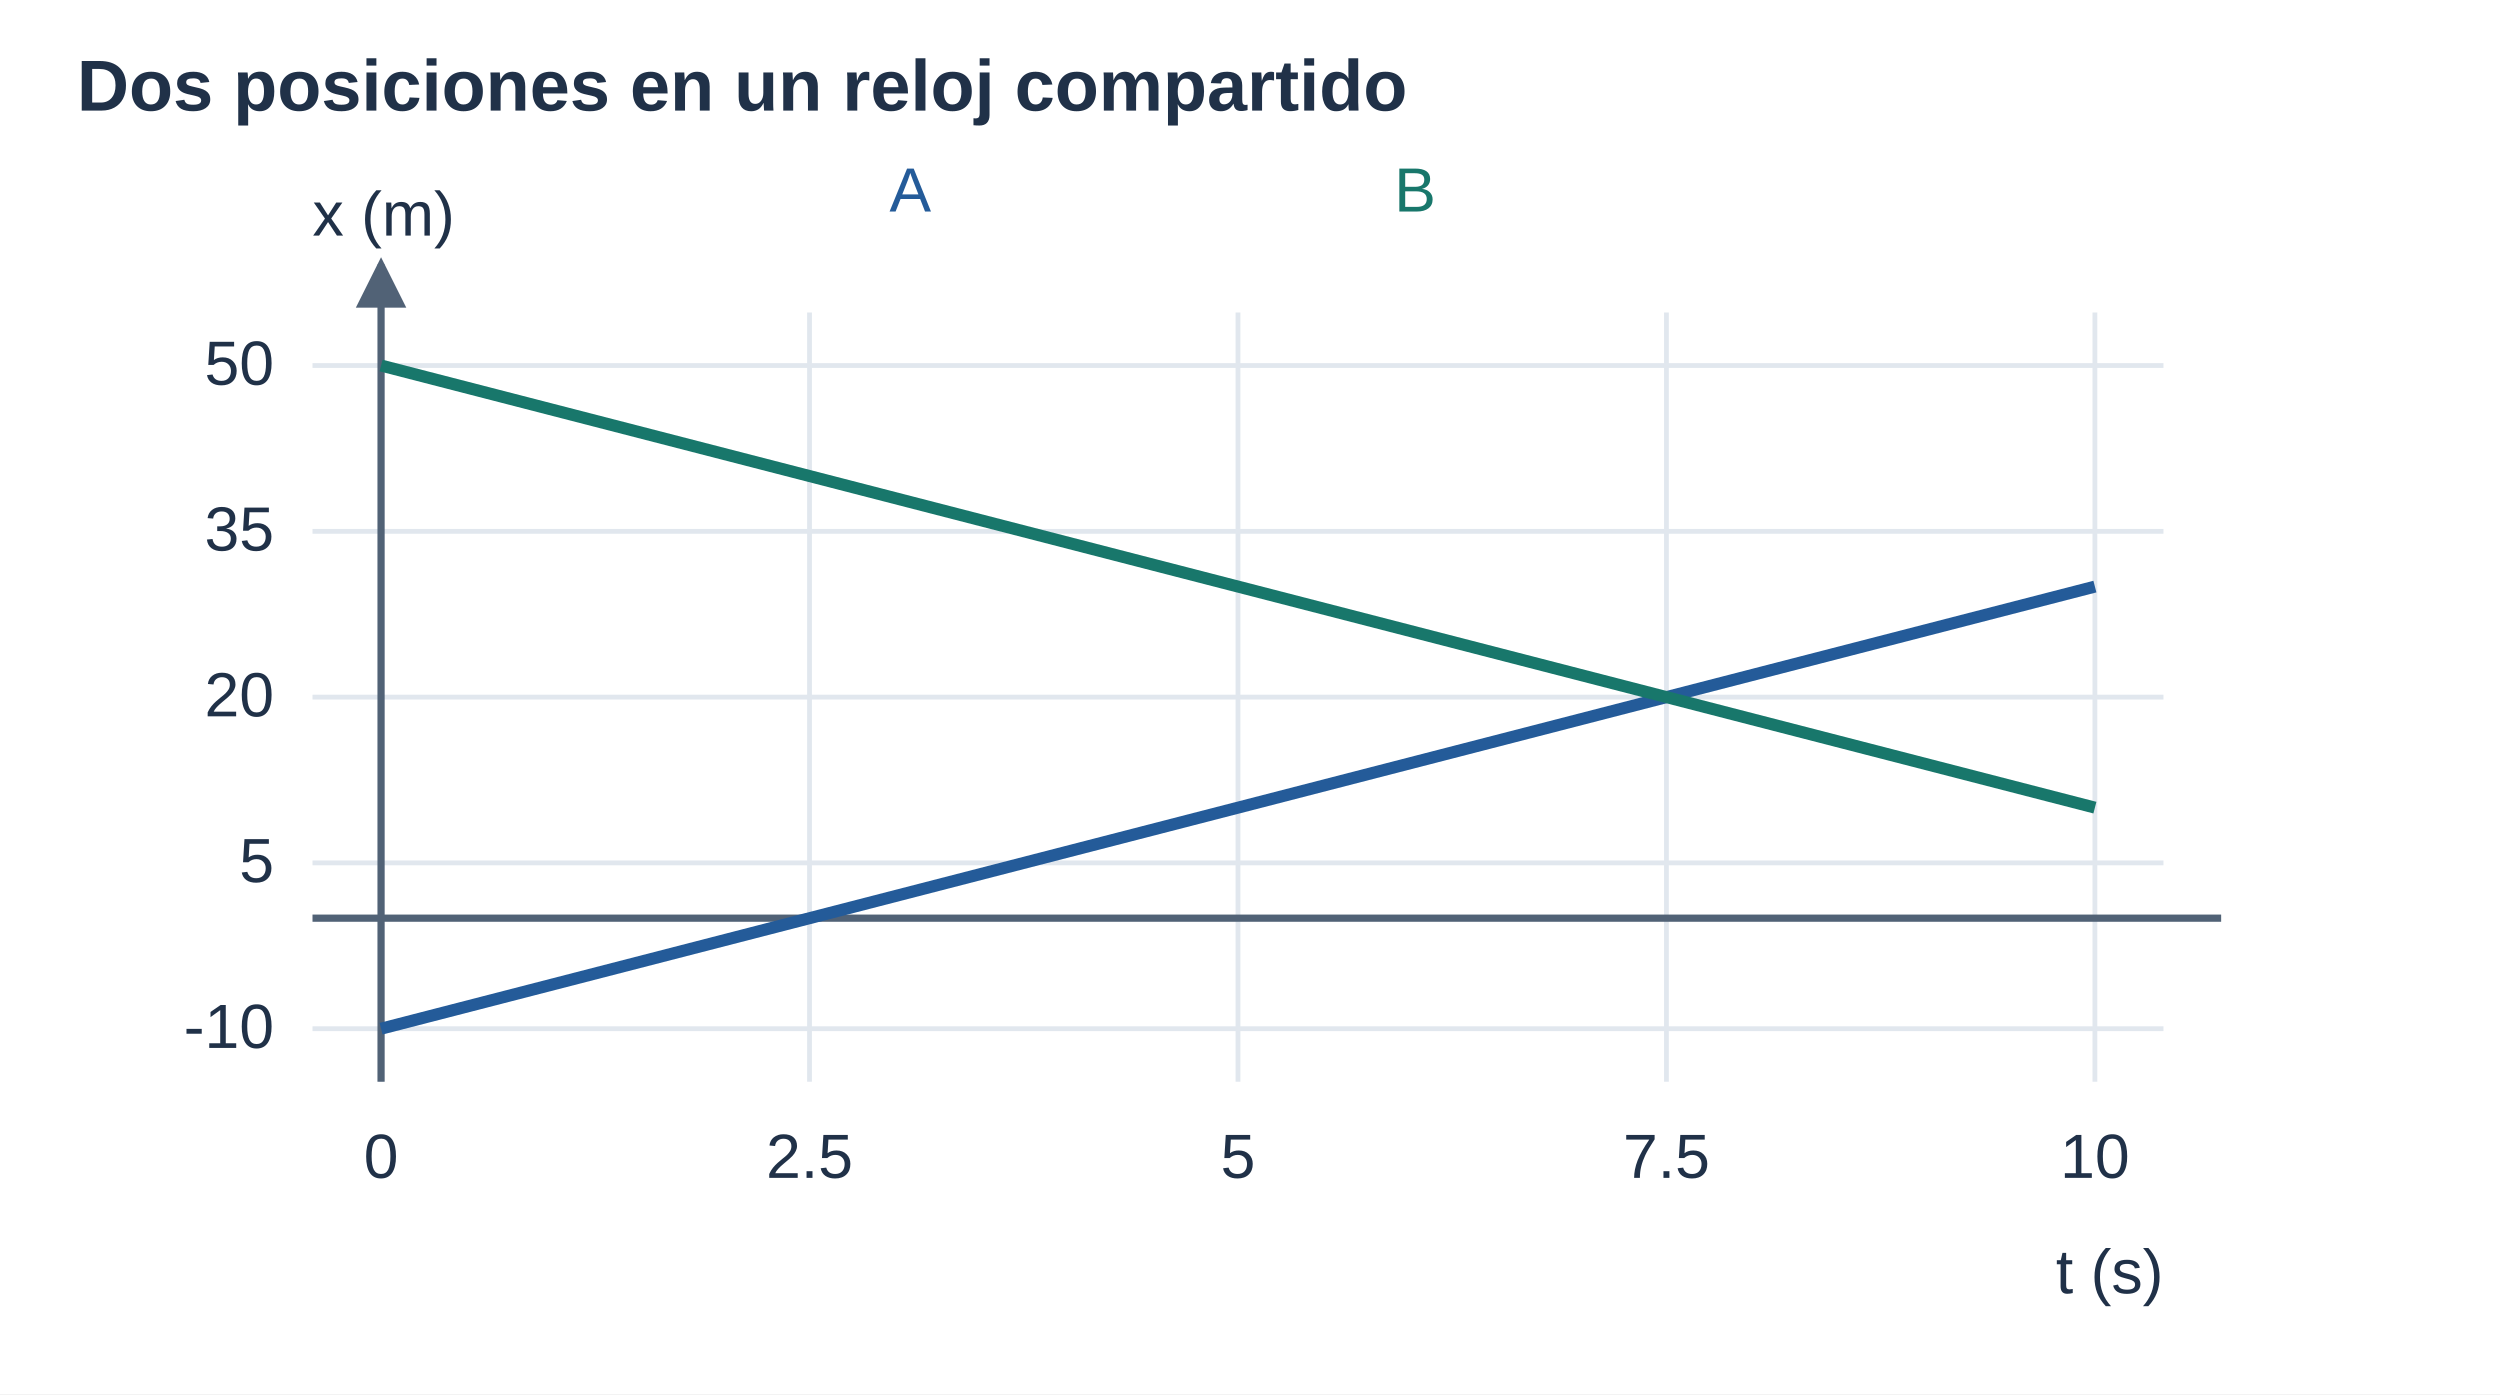
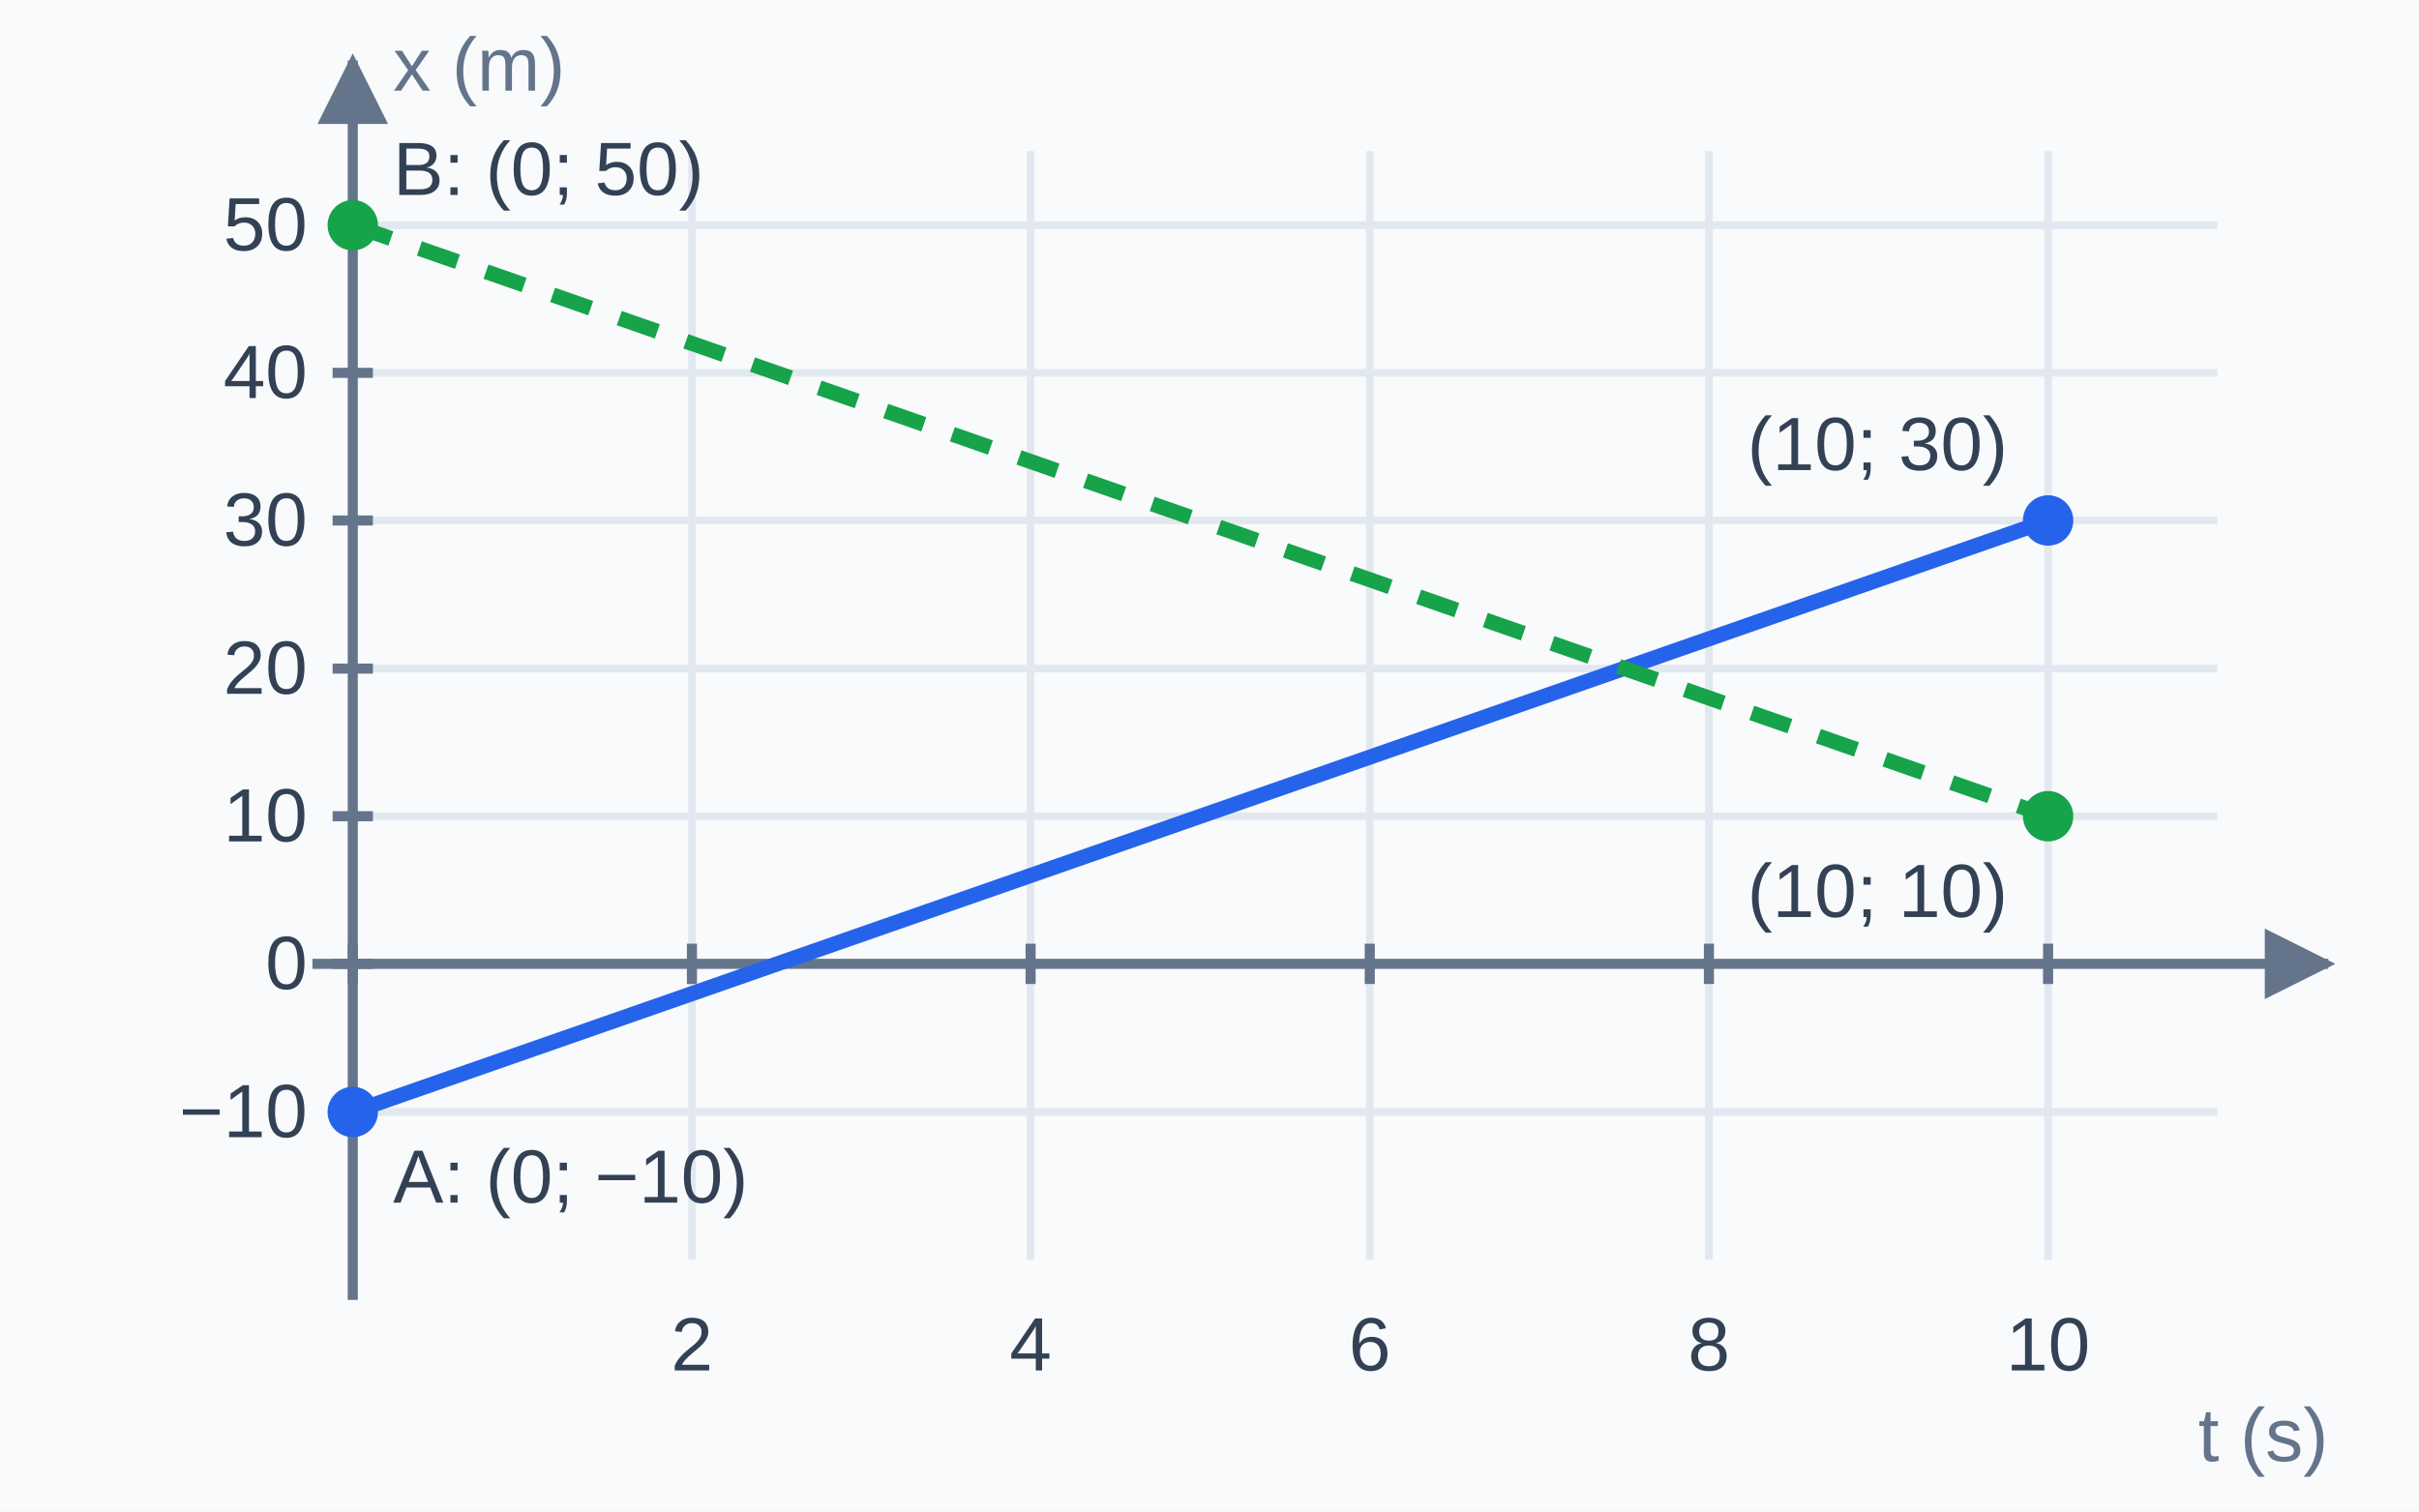
- <svg xmlns="http://www.w3.org/2000/svg" viewBox="0 0 520 290" role="img" aria-labelledby="title desc" style="max-width:100%;height:auto">
+ <svg xmlns="http://www.w3.org/2000/svg" viewBox="0 0 480 300" role="img" aria-labelledby="title desc">
  <defs>
-     <marker id="arrow" markerWidth="7" markerHeight="7" refX="6" refY="3.5" orient="auto-start-reverse">
-       <path d="M0 0 L7 3.5 L0 7Z" fill="context-stroke" />
+     <marker id="a-axis" viewBox="0 0 10 10" refX="9" refY="5" markerWidth="7" markerHeight="7" orient="auto-start-reverse">
+       <path d="M0 0 L10 5 L0 10 Z" fill="#64748b" />
+     </marker>
+     <marker id="a-blue" viewBox="0 0 10 10" refX="9" refY="5" markerWidth="7" markerHeight="7" orient="auto-start-reverse">
+       <path d="M0 0 L10 5 L0 10 Z" fill="#2563eb" />
+     </marker>
+     <marker id="a-amber" viewBox="0 0 10 10" refX="9" refY="5" markerWidth="7" markerHeight="7" orient="auto-start-reverse">
+       <path d="M0 0 L10 5 L0 10 Z" fill="#d97706" />
+     </marker>
+     <marker id="a-green" viewBox="0 0 10 10" refX="9" refY="5" markerWidth="7" markerHeight="7" orient="auto-start-reverse">
+       <path d="M0 0 L10 5 L0 10 Z" fill="#16a34a" />
+     </marker>
+     <marker id="a-red" viewBox="0 0 10 10" refX="9" refY="5" markerWidth="7" markerHeight="7" orient="auto-start-reverse">
+       <path d="M0 0 L10 5 L0 10 Z" fill="#dc2626" />
+     </marker>
+     <marker id="a-grey" viewBox="0 0 10 10" refX="9" refY="5" markerWidth="7" markerHeight="7" orient="auto-start-reverse">
+       <path d="M0 0 L10 5 L0 10 Z" fill="#94a3b8" />
    </marker>
  </defs>
-   <rect width="100%" height="100%" fill="white" />
-   <g font-family="Arial,sans-serif" font-size="13" fill="#203148">
-     <text x="16" y="23" font-size="15" font-weight="bold">Dos posiciones en un reloj compartido</text>
-     <path d="M79.26 65V225 M65 213.97H450" stroke="#e1e7ee" fill="none" />
-     <text x="79.26" y="245" text-anchor="middle">0</text>
-     <text x="57" y="217.97" text-anchor="end">-10</text>
-     <path d="M168.38 65V225 M65 179.48H450" stroke="#e1e7ee" fill="none" />
-     <text x="168.38" y="245" text-anchor="middle">2.5</text>
-     <text x="57" y="183.48" text-anchor="end">5</text>
-     <path d="M257.50 65V225 M65 145.00H450" stroke="#e1e7ee" fill="none" />
-     <text x="257.50" y="245" text-anchor="middle">5</text>
-     <text x="57" y="149.00" text-anchor="end">20</text>
-     <path d="M346.62 65V225 M65 110.52H450" stroke="#e1e7ee" fill="none" />
-     <text x="346.62" y="245" text-anchor="middle">7.5</text>
-     <text x="57" y="114.52" text-anchor="end">35</text>
-     <path d="M435.74 65V225 M65 76.03H450" stroke="#e1e7ee" fill="none" />
-     <text x="435.74" y="245" text-anchor="middle">10</text>
-     <text x="57" y="80.03" text-anchor="end">50</text>
-     <path d="M65 190.98H462 M79.26 225V55" stroke="#516276" stroke-width="1.5" fill="none" marker-end="url(#arrow)" />
-     <text x="450" y="269" text-anchor="end">t (s)</text>
-     <text x="65" y="49">x (m)</text>
-     <polyline points="79.26,213.97 435.74,122.01" fill="none" stroke="#245b99" stroke-width="2.5" />
-     <text x="185" y="44" fill="#245b99">A</text>
-     <polyline points="79.26,76.03 435.74,167.99" fill="none" stroke="#18776b" stroke-width="2.5" />
-     <text x="290" y="44" fill="#18776b">B</text>
+   <rect width="480" height="300" fill="#f8fafc" />
+   <g font-family="Arial, sans-serif">
+     <path d="M70.0 220.7 L440.0 220.7" fill="none" stroke="#e2e8f0" stroke-width="1.5" />
+     <path d="M70.0 162.0 L440.0 162.0" fill="none" stroke="#e2e8f0" stroke-width="1.5" />
+     <path d="M70.0 132.7 L440.0 132.7" fill="none" stroke="#e2e8f0" stroke-width="1.5" />
+     <path d="M70.0 103.3 L440.0 103.3" fill="none" stroke="#e2e8f0" stroke-width="1.5" />
+     <path d="M70.0 74.0 L440.0 74.0" fill="none" stroke="#e2e8f0" stroke-width="1.5" />
+     <path d="M70.0 44.7 L440.0 44.7" fill="none" stroke="#e2e8f0" stroke-width="1.5" />
+     <path d="M137.3 30.0 L137.3 250.0" fill="none" stroke="#e2e8f0" stroke-width="1.5" />
+     <path d="M204.5 30.0 L204.5 250.0" fill="none" stroke="#e2e8f0" stroke-width="1.5" />
+     <path d="M271.8 30.0 L271.8 250.0" fill="none" stroke="#e2e8f0" stroke-width="1.5" />
+     <path d="M339.1 30.0 L339.1 250.0" fill="none" stroke="#e2e8f0" stroke-width="1.5" />
+     <path d="M406.4 30.0 L406.4 250.0" fill="none" stroke="#e2e8f0" stroke-width="1.5" />
+     <path d="M62.0 191.3 L462.0 191.3" fill="none" stroke="#64748b" stroke-width="2" marker-end="url(#a-axis)" />
+     <path d="M70.0 258.0 L70.0 12.0" fill="none" stroke="#64748b" stroke-width="2" marker-end="url(#a-axis)" />
+     <path d="M70.0 187.3 L70.0 195.3" fill="none" stroke="#64748b" stroke-width="2" />
+     <path d="M137.3 187.3 L137.3 195.3" fill="none" stroke="#64748b" stroke-width="2" />
+     <text x="137.3" y="272.0" font-size="15" text-anchor="middle" fill="#334155">2</text>
+     <path d="M204.5 187.3 L204.5 195.3" fill="none" stroke="#64748b" stroke-width="2" />
+     <text x="204.5" y="272.0" font-size="15" text-anchor="middle" fill="#334155">4</text>
+     <path d="M271.8 187.3 L271.8 195.3" fill="none" stroke="#64748b" stroke-width="2" />
+     <text x="271.8" y="272.0" font-size="15" text-anchor="middle" fill="#334155">6</text>
+     <path d="M339.1 187.3 L339.1 195.3" fill="none" stroke="#64748b" stroke-width="2" />
+     <text x="339.1" y="272.0" font-size="15" text-anchor="middle" fill="#334155">8</text>
+     <path d="M406.4 187.3 L406.4 195.3" fill="none" stroke="#64748b" stroke-width="2" />
+     <text x="406.4" y="272.0" font-size="15" text-anchor="middle" fill="#334155">10</text>
+     <path d="M66.0 220.7 L74.0 220.7" fill="none" stroke="#64748b" stroke-width="2" />
+     <text x="61.0" y="225.7" font-size="15" text-anchor="end" fill="#334155">−10</text>
+     <path d="M66.0 191.3 L74.0 191.3" fill="none" stroke="#64748b" stroke-width="2" />
+     <text x="61.0" y="196.3" font-size="15" text-anchor="end" fill="#334155">0</text>
+     <path d="M66.0 162.0 L74.0 162.0" fill="none" stroke="#64748b" stroke-width="2" />
+     <text x="61.0" y="167.0" font-size="15" text-anchor="end" fill="#334155">10</text>
+     <path d="M66.0 132.7 L74.0 132.7" fill="none" stroke="#64748b" stroke-width="2" />
+     <text x="61.0" y="137.7" font-size="15" text-anchor="end" fill="#334155">20</text>
+     <path d="M66.0 103.3 L74.0 103.3" fill="none" stroke="#64748b" stroke-width="2" />
+     <text x="61.0" y="108.3" font-size="15" text-anchor="end" fill="#334155">30</text>
+     <path d="M66.0 74.0 L74.0 74.0" fill="none" stroke="#64748b" stroke-width="2" />
+     <text x="61.0" y="79.0" font-size="15" text-anchor="end" fill="#334155">40</text>
+     <path d="M66.0 44.7 L74.0 44.7" fill="none" stroke="#64748b" stroke-width="2" />
+     <text x="61.0" y="49.7" font-size="15" text-anchor="end" fill="#334155">50</text>
+     <text x="462.0" y="290.0" font-size="15" text-anchor="end" fill="#64748b">t (s)</text>
+     <text x="78.0" y="18.0" font-size="15" text-anchor="start" fill="#64748b">x (m)</text>
+     <polyline points="70.0,220.7 406.4,103.3" fill="none" stroke="#2563eb" stroke-width="3" />
+     <polyline points="70.0,44.7 406.4,162.0" fill="none" stroke="#16a34a" stroke-width="3" stroke-dasharray="8 6" />
+     <circle cx="70.0" cy="220.7" r="5" fill="#2563eb" />
+     <text x="78.0" y="238.7" font-size="15" text-anchor="start" fill="#334155">A: (0; −10)</text>
+     <circle cx="406.4" cy="103.3" r="5" fill="#2563eb" />
+     <text x="398.4" y="93.3" font-size="15" text-anchor="end" fill="#334155">(10; 30)</text>
+     <circle cx="70.0" cy="44.7" r="5" fill="#16a34a" />
+     <text x="78.0" y="38.7" font-size="15" text-anchor="start" fill="#334155">B: (0; 50)</text>
+     <circle cx="406.4" cy="162.0" r="5" fill="#16a34a" />
+     <text x="398.4" y="182.0" font-size="15" text-anchor="end" fill="#334155">(10; 10)</text>
  </g>
</svg>
